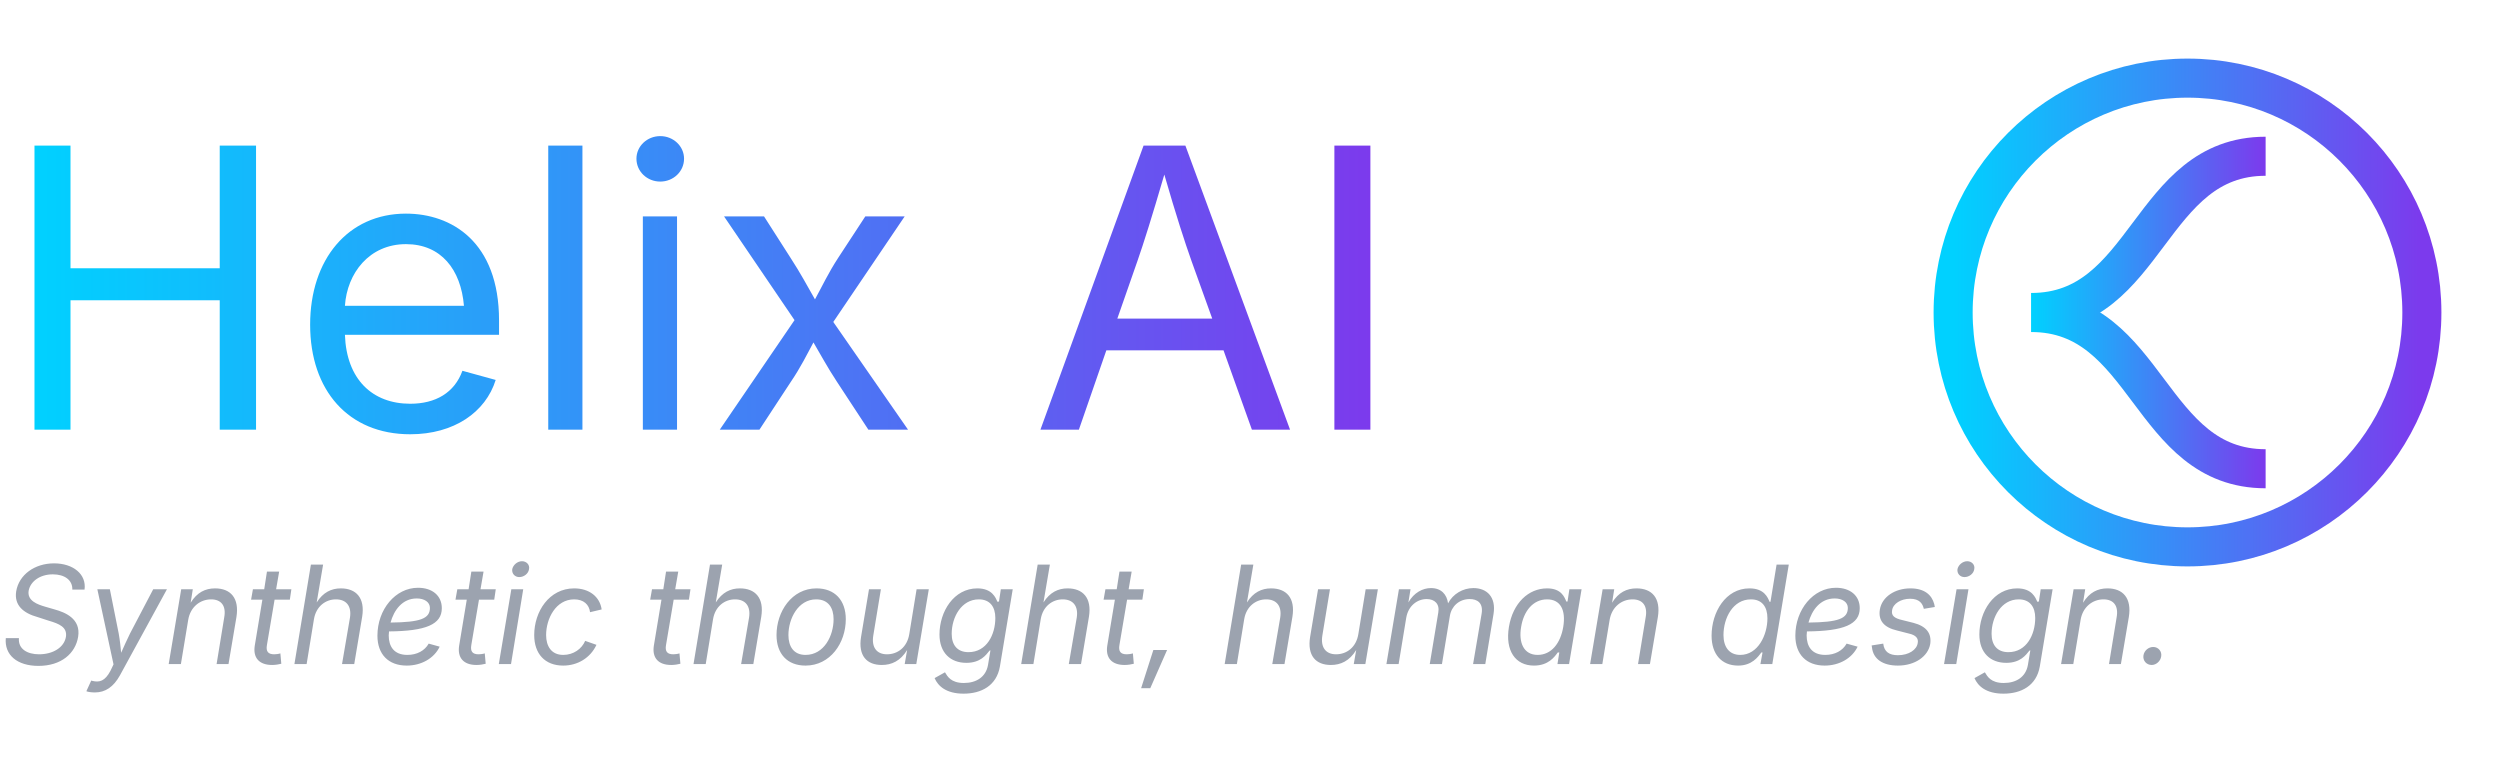
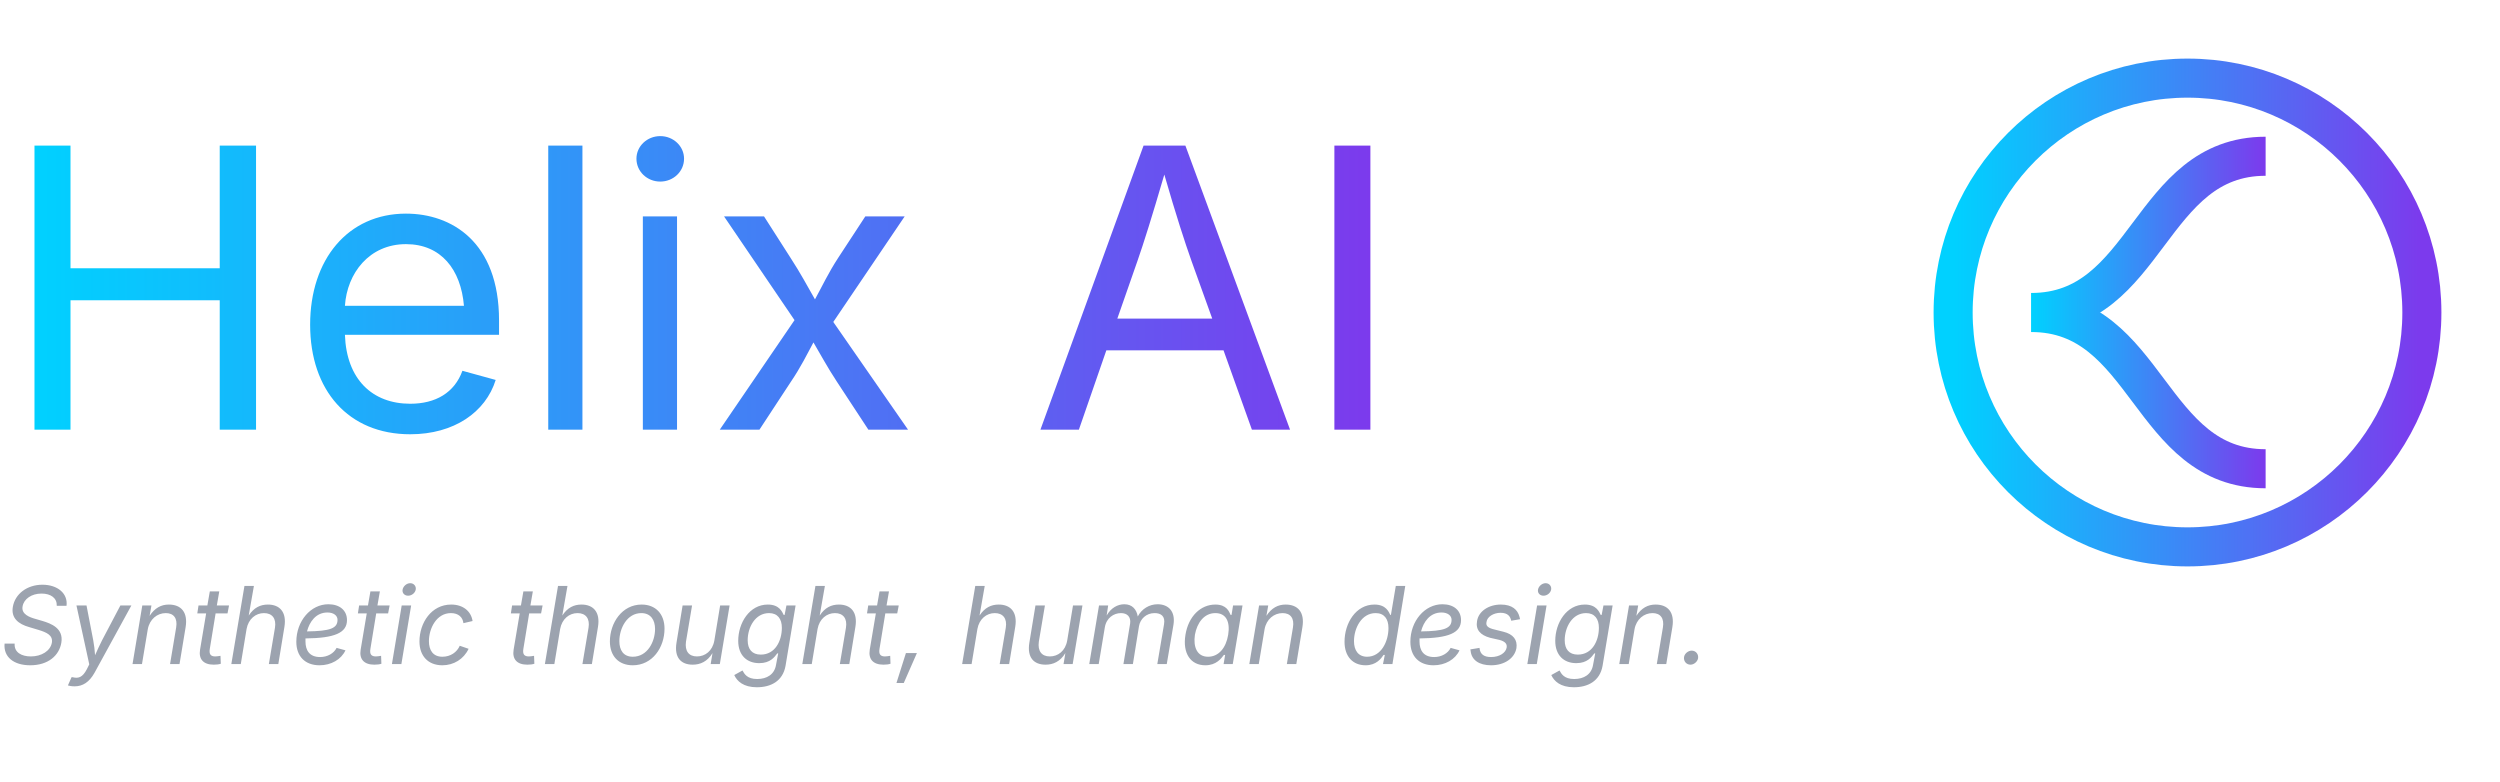
<svg xmlns="http://www.w3.org/2000/svg" viewBox="0 0 128 40">
  <defs>
    <linearGradient id="g" x1="0" y1="0" x2="1" y2="0">
      <stop offset="0" stop-color="#00d1ff" />
      <stop offset="1" stop-color="#7c3aed" />
    </linearGradient>
  </defs>
  <text x="0" y="22" font-family="Inter,ui-sans-serif,system-ui" font-size="20" fill="url(#g)">Helix AI</text>
  <circle cx="112" cy="16" r="12" fill="none" stroke="url(#g)" stroke-width="2" />
  <path d="M104 16c6 0 6-8 12-8" fill="none" stroke="url(#g)" stroke-width="2" />
  <path d="M104 16c6 0 6 8 12 8" fill="none" stroke="url(#g)" stroke-width="2" />
-   <text x="0" y="34" font-family="Inter,ui-sans-serif,system-ui" font-size="7" fill="#9ca3af" style="font-style: italic;">Synthetic thought, human design.</text>
+   <text x="0" y="34" font-family="Inter,ui-sans-serif,system-ui" font-size="5.5" fill="#9ca3af" style="font-style: italic;">Synthetic thought, human design.</text>
</svg>
